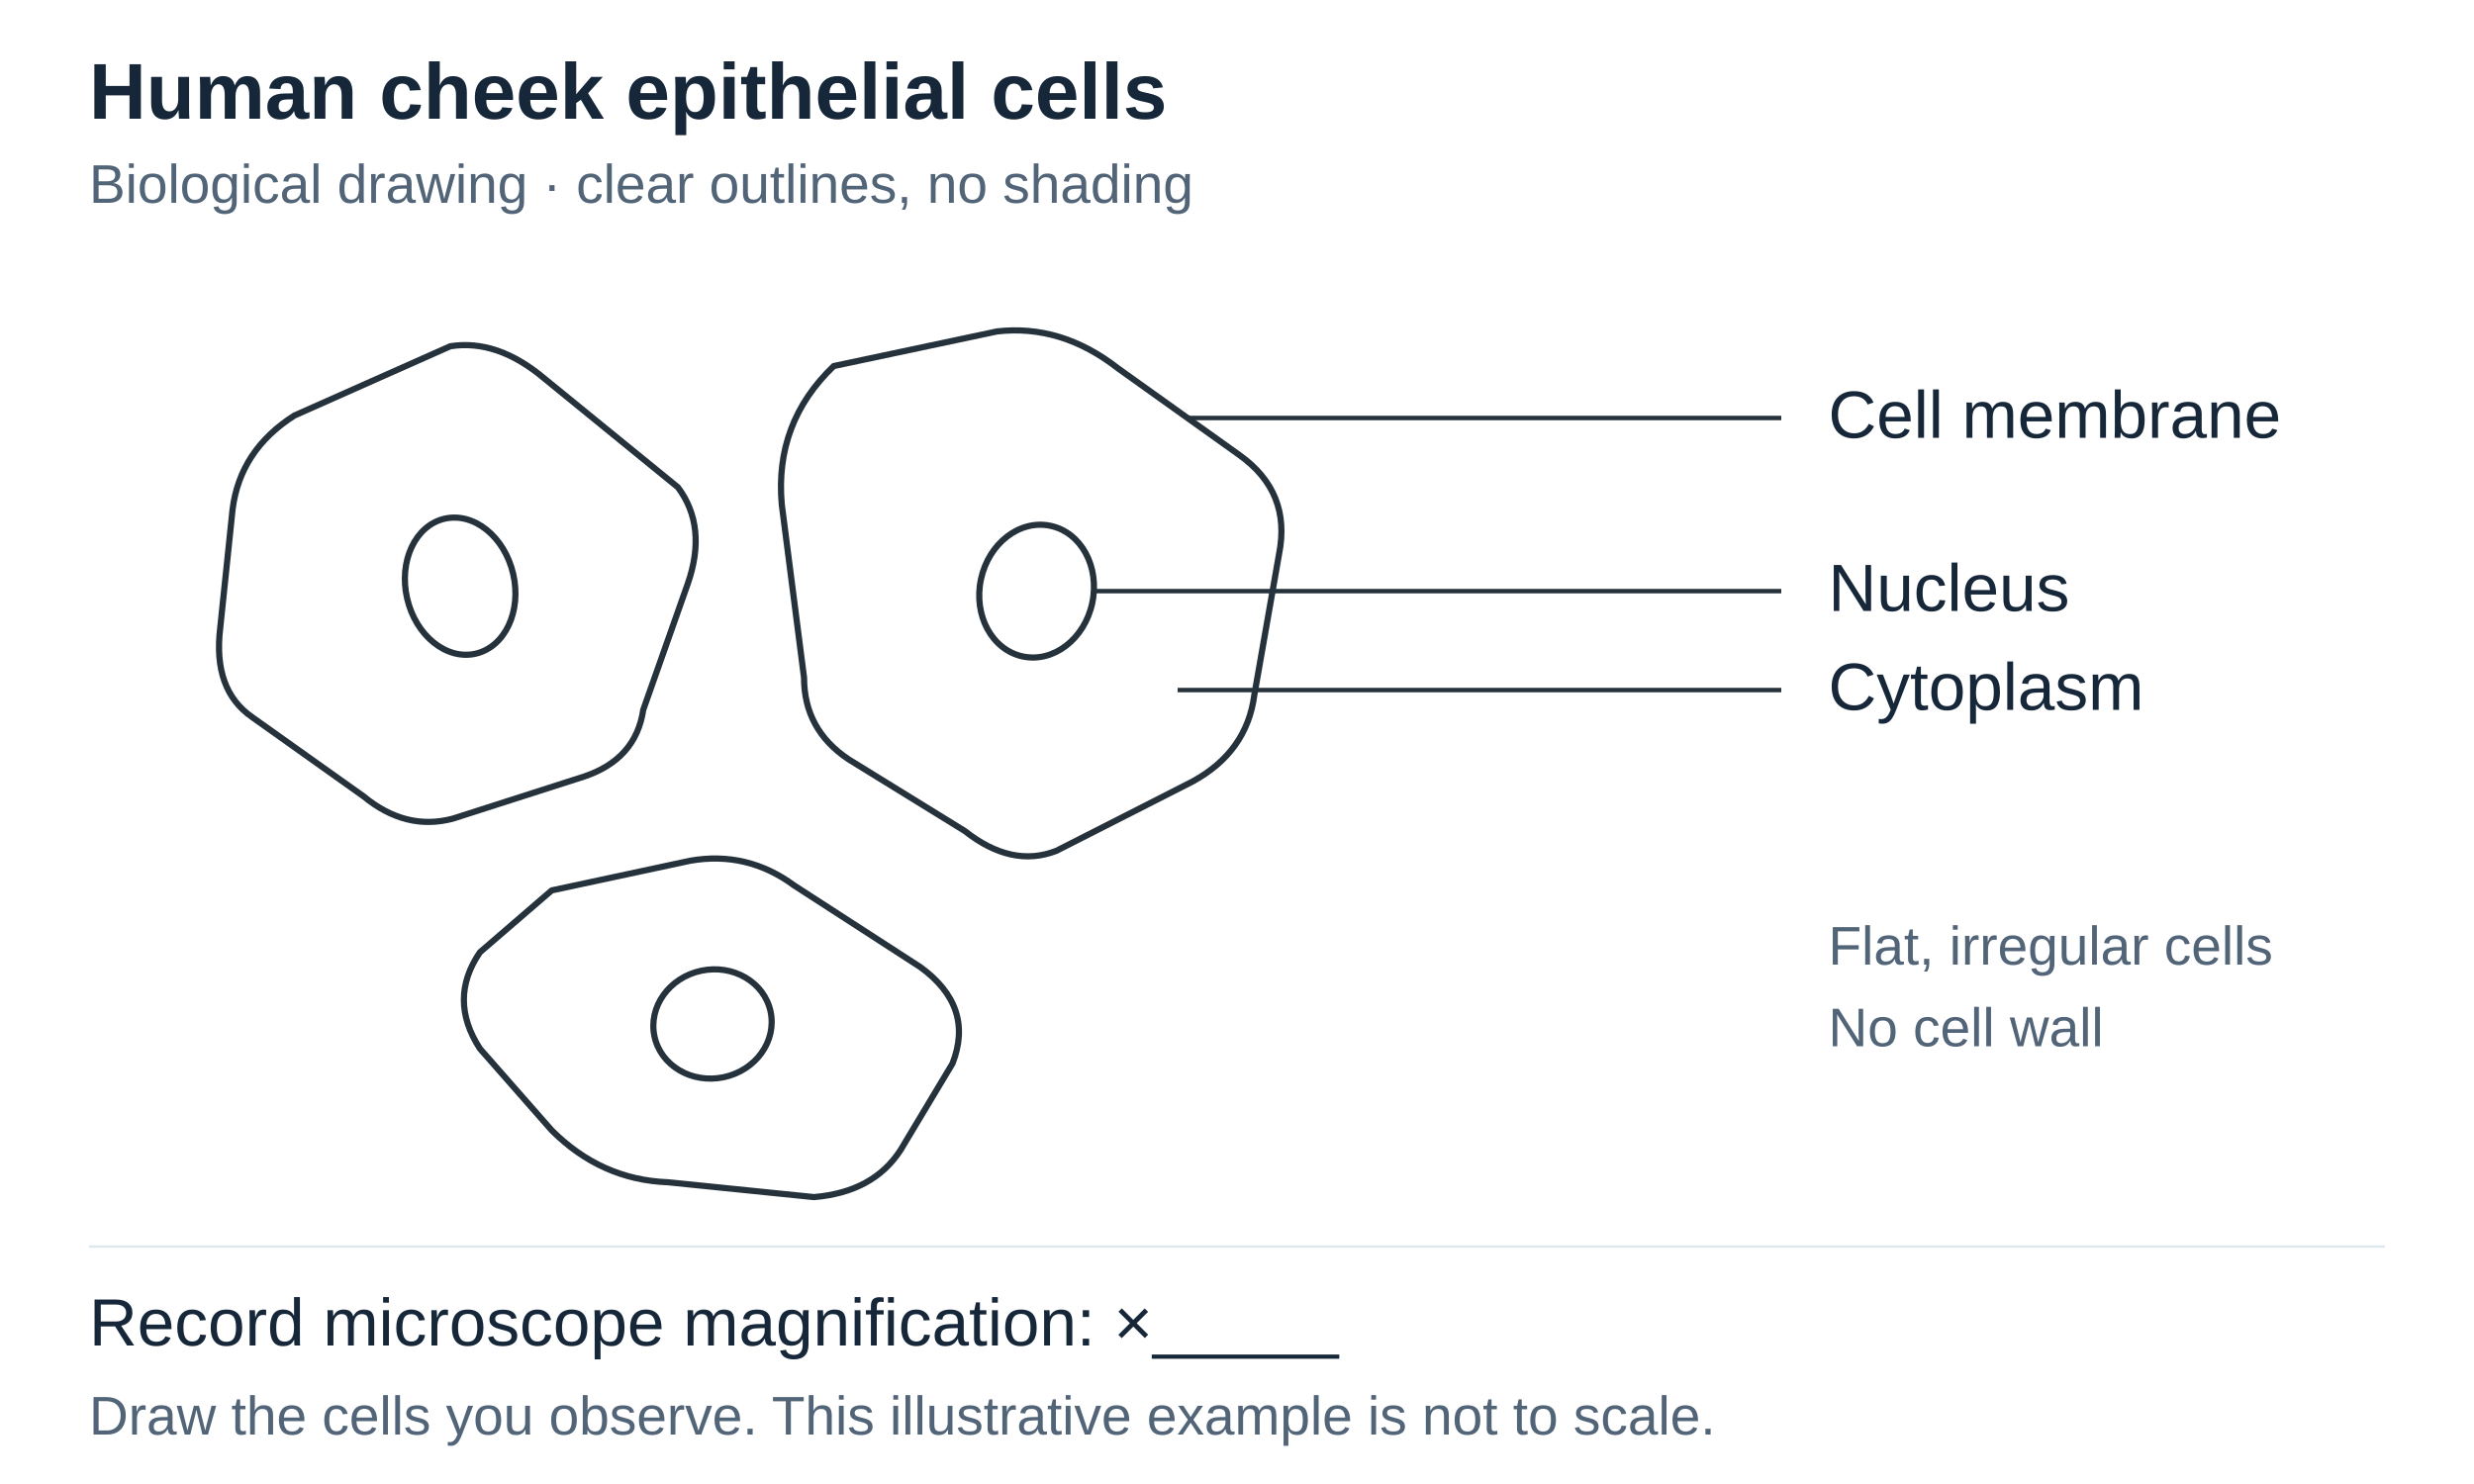
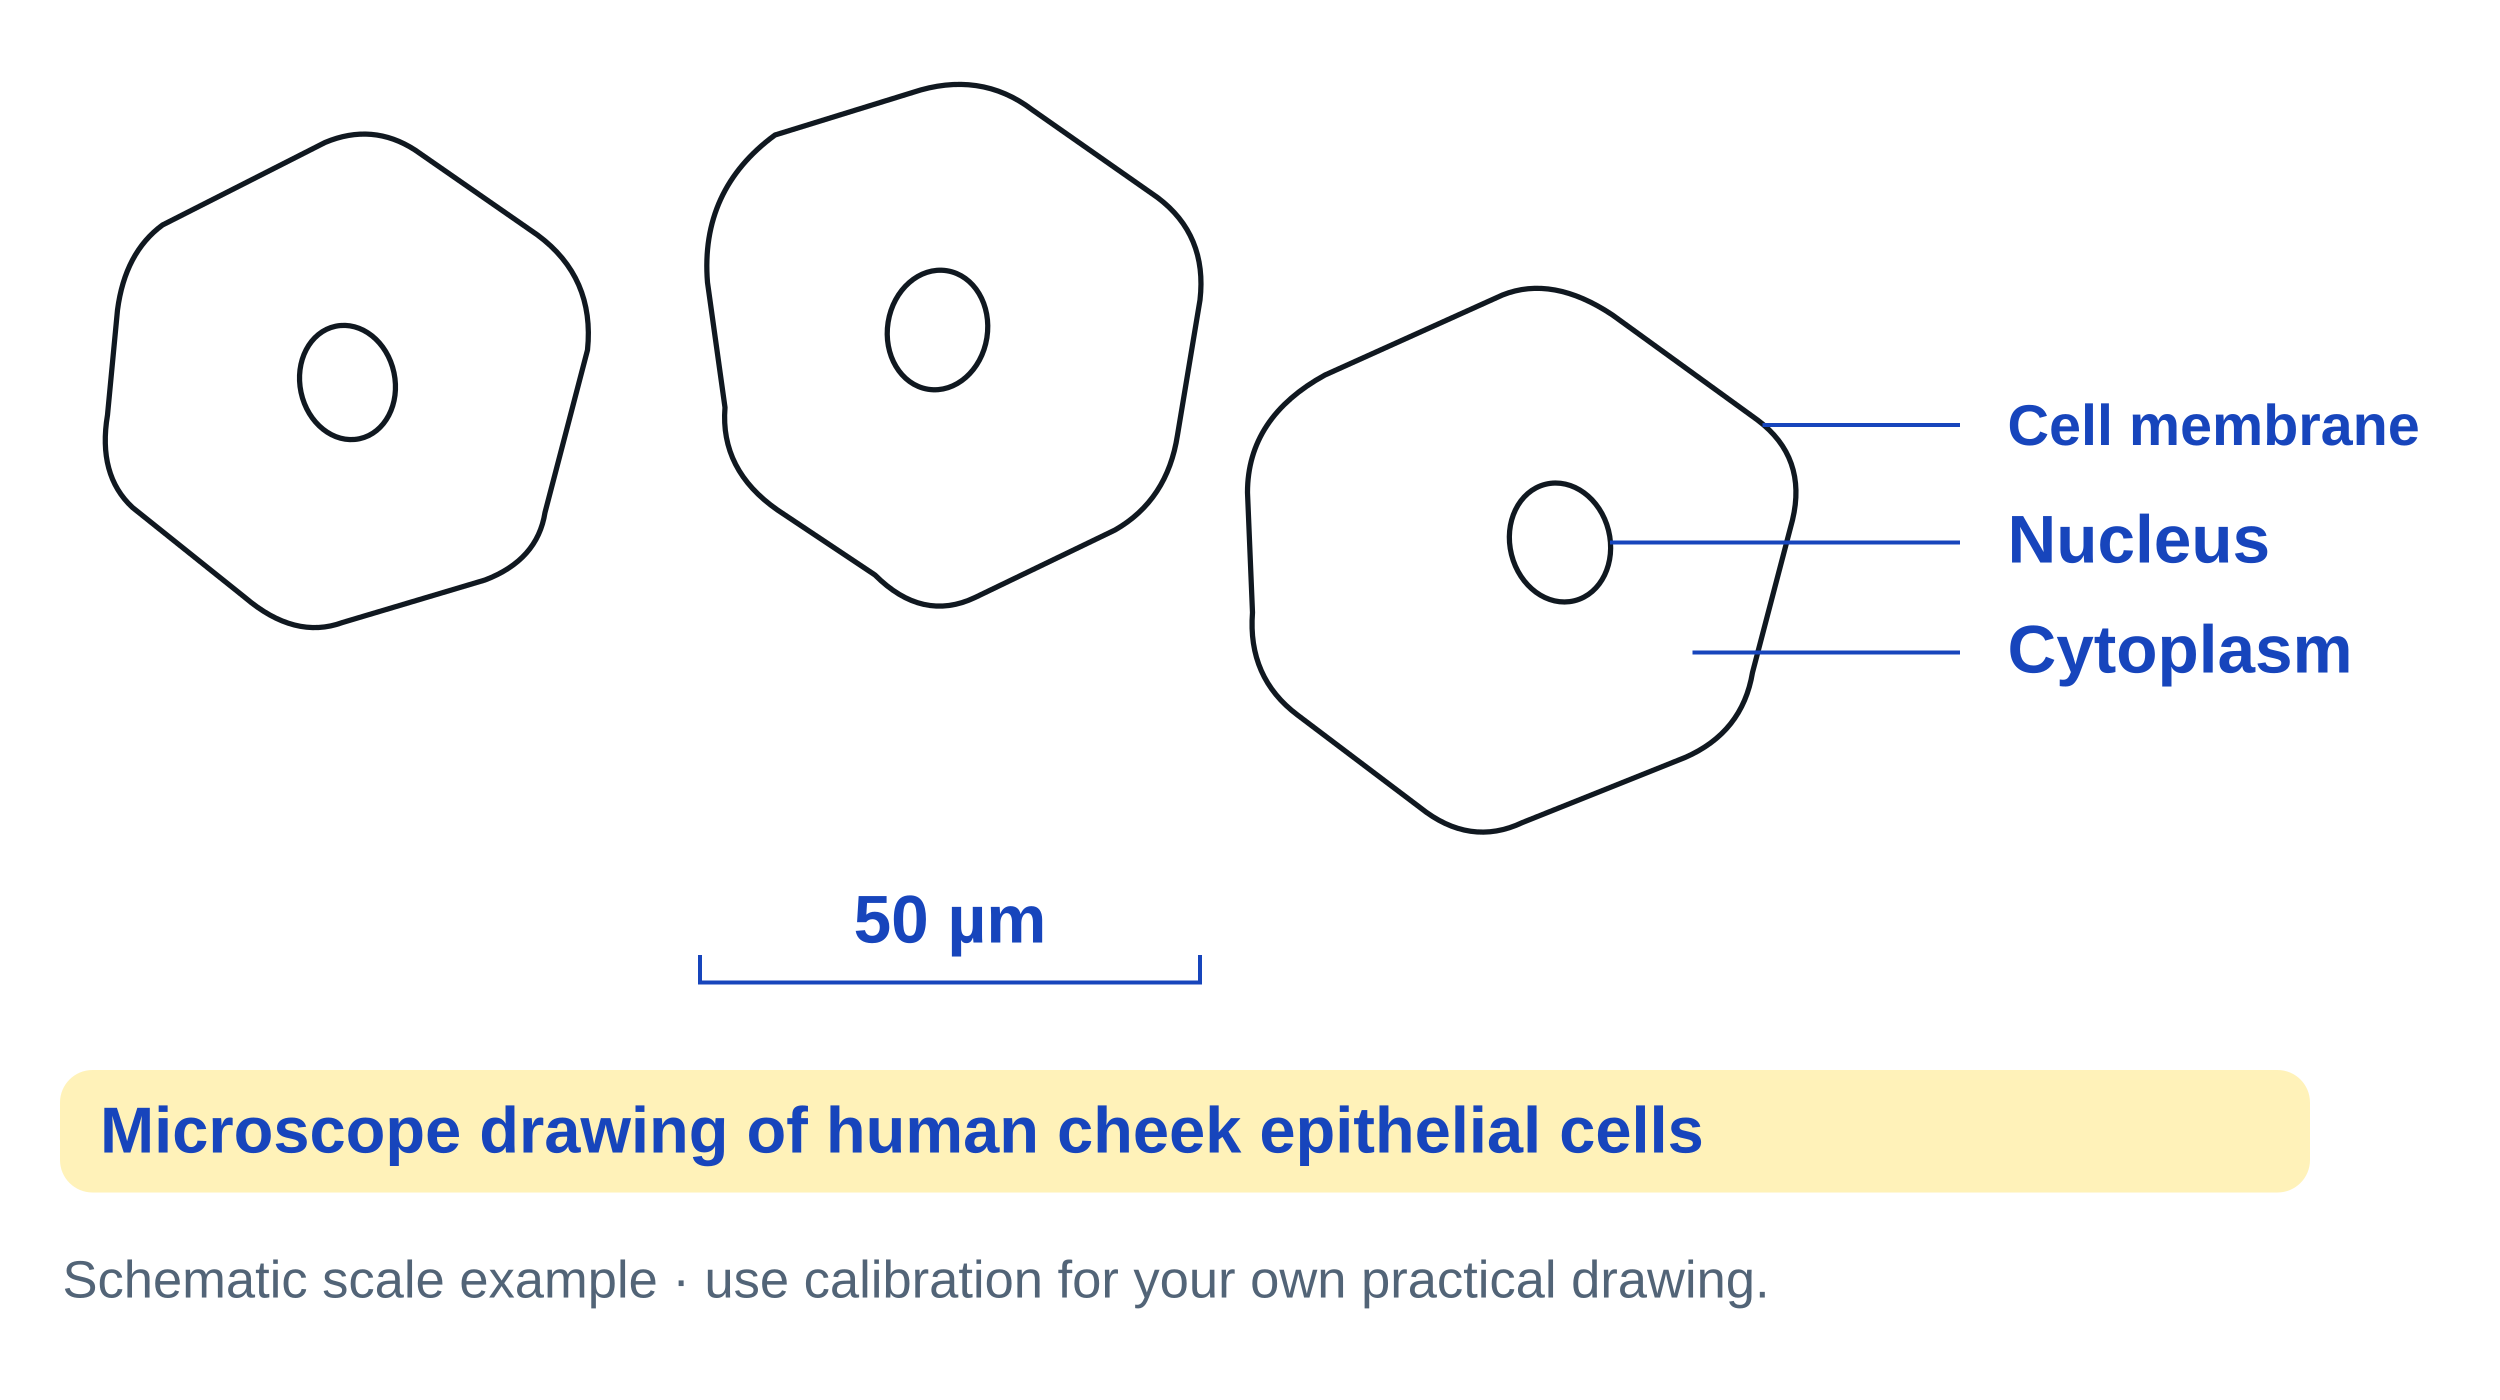
- <svg xmlns="http://www.w3.org/2000/svg" width="1000" height="600" viewBox="0 0 1000 600" role="img" aria-labelledby="title desc">
-   <rect width="1000" height="600" fill="white" />
-   <style>text{font-family:Arial,Helvetica,sans-serif;fill:#17273a}.title{font-size:32px;font-weight:700}.label{font-size:27px}.note{font-size:22px;fill:#526477}.outline{fill:none;stroke:#25323b;stroke-width:2.5;stroke-linejoin:round;stroke-linecap:round}.wall{fill:none;stroke:#25323b;stroke-width:3.2;stroke-linejoin:round;stroke-linecap:round}.leader{fill:none;stroke:#25323b;stroke-width:1.8}</style>
-   <text x="36" y="48" class="title">Human cheek epithelial cells</text>
-   <text x="36" y="82" class="note">Biological drawing · clear outlines, no shading</text>
-   <g class="outline">
-     <path d="M119 168 L182 140 Q201 137 220 153 L274 197 Q286 213 278 236 L260 287 Q257 307 236 314 L183 331 Q164 336 147 322 L102 290 Q86 279 89 254 L94 206 Q97 182 119 168 Z" />
-     <path d="M337 148 L403 134 Q429 131 452 149 L501 184 Q522 199 517 224 L507 281 Q504 304 482 316 L427 344 Q409 351 390 336 L343 307 Q325 295 325 274 L316 204 Q313 171 337 148 Z" />
-     <path d="M223 360 L279 348 Q302 344 321 358 L372 391 Q394 407 385 430 L364 465 Q353 482 329 484 L270 478 Q243 477 223 457 L194 424 Q181 404 194 385 Z" />
-     <ellipse cx="186" cy="237" rx="22" ry="28" transform="rotate(-13 186 237)" />
-     <ellipse cx="419" cy="239" rx="23" ry="27" transform="rotate(12 419 239)" />
-     <ellipse cx="288" cy="414" rx="24" ry="22" transform="rotate(-12 288 414)" />
+ <svg xmlns="http://www.w3.org/2000/svg" width="1000" height="560" viewBox="0 0 1000 560" role="img" aria-labelledby="title desc">
+   <rect width="1000" height="560" fill="white" />
+   <style>text{font-family:Arial,Helvetica,sans-serif}.ink{fill:none;stroke:#101820;stroke-width:2.1;stroke-linecap:round;stroke-linejoin:round}.label{font-size:27px;font-weight:700;fill:#1745bc}.guide{fill:none;stroke:#1745bc;stroke-width:1.6}.title{font-size:26px;font-weight:700;fill:#1745bc}.note{font-size:21px;fill:#526477}</style>
+   <g class="ink">
+     <path d="M65 90 L130 57 Q149 49 166 60 L215 94 Q238 111 235 140 L218 205 Q215 224 194 232 L137 249 Q118 256 98 239 L53 203 Q39 190 43 166 L47 124 Q50 101 65 90 Z" />
+     <path d="M310 54 L365 37 Q392 28 413 44 L463 79 Q483 94 480 120 L471 174 Q467 200 446 212 L390 239 Q369 249 350 230 L311 204 Q288 188 290 163 L283 113 Q280 76 310 54 Z" />
+     <path d="M530 150 L601 118 Q621 110 645 126 L703 168 Q723 183 717 208 L701 269 Q697 293 674 303 L609 329 Q588 339 568 323 L519 286 Q499 271 501 245 L499 197 Q499 167 530 150 Z" />
+     <ellipse cx="139" cy="153" rx="19" ry="23" transform="rotate(-12 139 153)" />
+     <ellipse cx="375" cy="132" rx="20" ry="24" transform="rotate(9 375 132)" />
+     <ellipse cx="624" cy="217" rx="20" ry="24" transform="rotate(-14 624 217)" />
  </g>
-   <g class="leader">
-     <path d="M480 169 H720" />
-     <path d="M442 239 H720" />
-     <path d="M476 279 H720" />
+   <g class="guide">
+     <path d="M705 170 H784" />
+     <path d="M644 217 H784" />
+     <path d="M677 261 H784" />
  </g>
-   <text x="739" y="177" class="label">Cell membrane</text>
-   <text x="739" y="247" class="label">Nucleus</text>
-   <text x="739" y="287" class="label">Cytoplasm</text>
-   <text x="739" y="390" class="note">Flat, irregular cells</text>
-   <text x="739" y="423" class="note">No cell wall</text>
-   <path d="M36 504 H964" stroke="#dfe8ed" />
-   <text x="36" y="544" class="label">Record microscope magnification: ×_____</text>
-   <text x="36" y="580" class="note">Draw the cells you observe. This illustrative example is not to scale.</text>
+   <text x="803" y="178" class="label" style="font-size:23px">Cell membrane</text>
+   <text x="803" y="225" class="label">Nucleus</text>
+   <text x="803" y="269" class="label">Cytoplasm</text>
+   <path d="M280 382 V393 H480 V382" class="guide" />
+   <text x="380.0" y="377" text-anchor="middle" class="label">50 µm</text>
+   <rect x="24" y="428" width="900" height="49" rx="13" fill="#fff2b9" />
+   <text x="40" y="461" class="title">Microscope drawing of human cheek epithelial cells</text>
+   <text x="25" y="519" class="note">Schematic scale example · use calibration for your own practical drawing.</text>
</svg>
